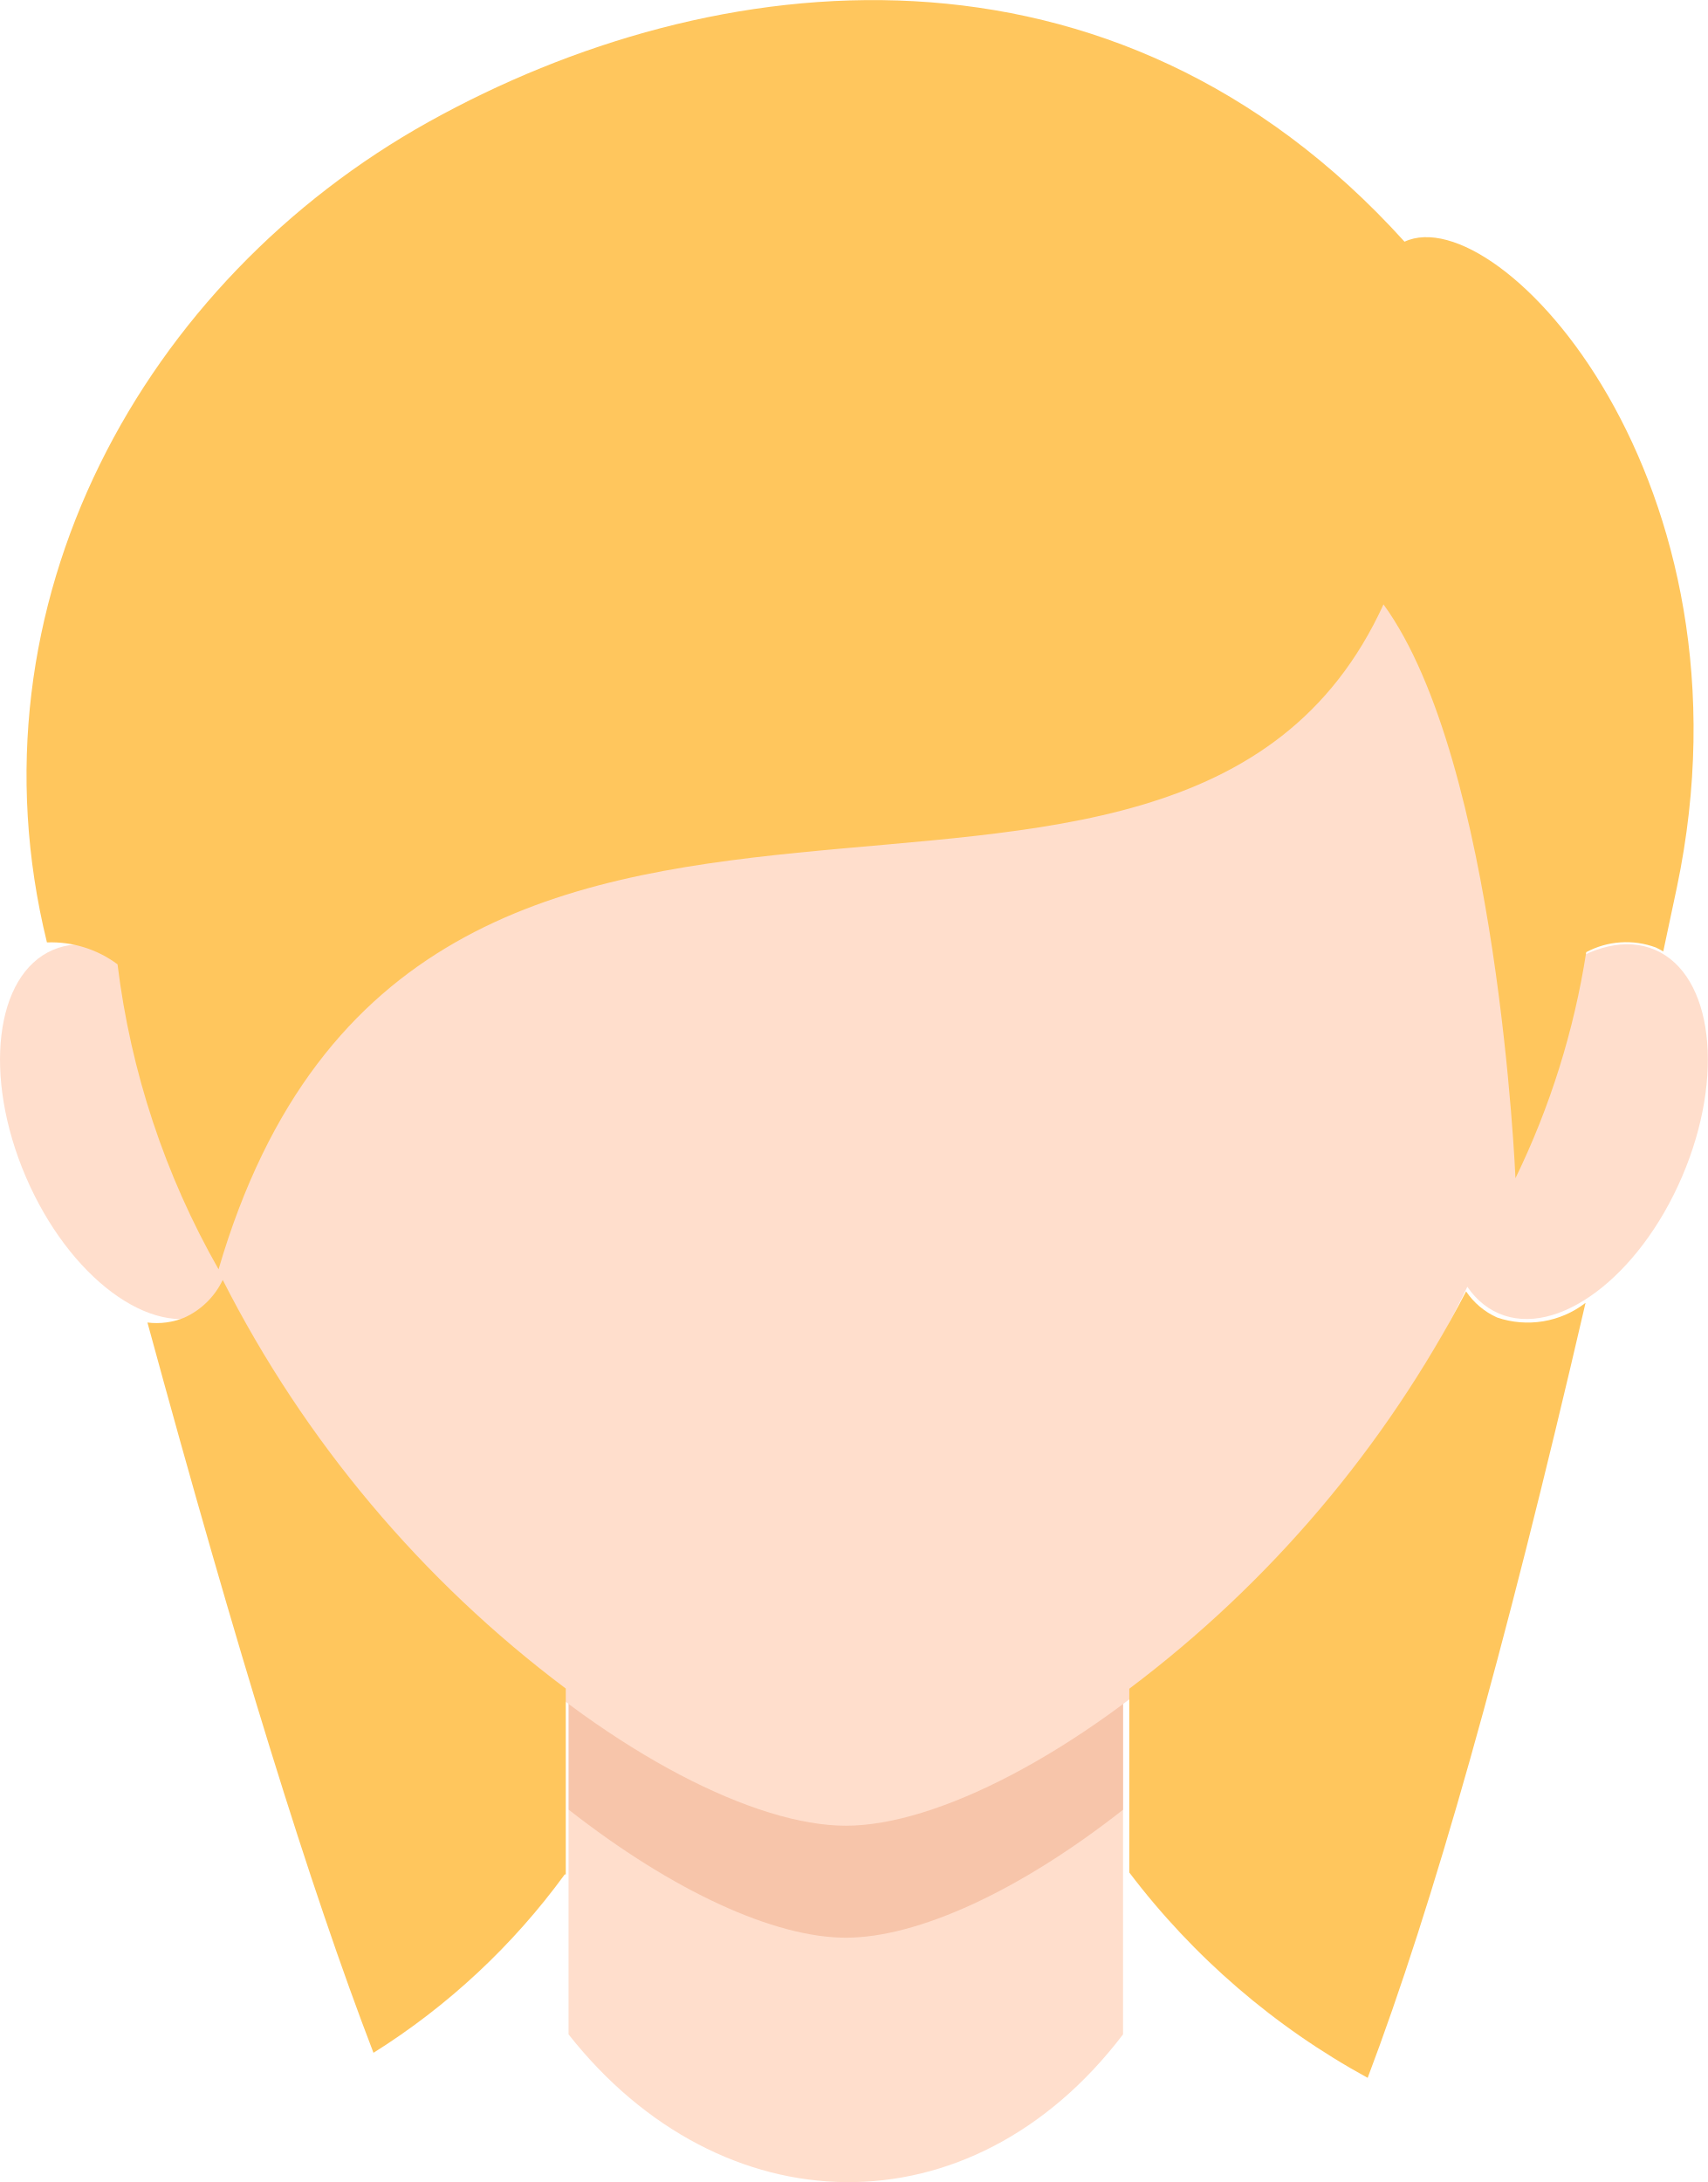
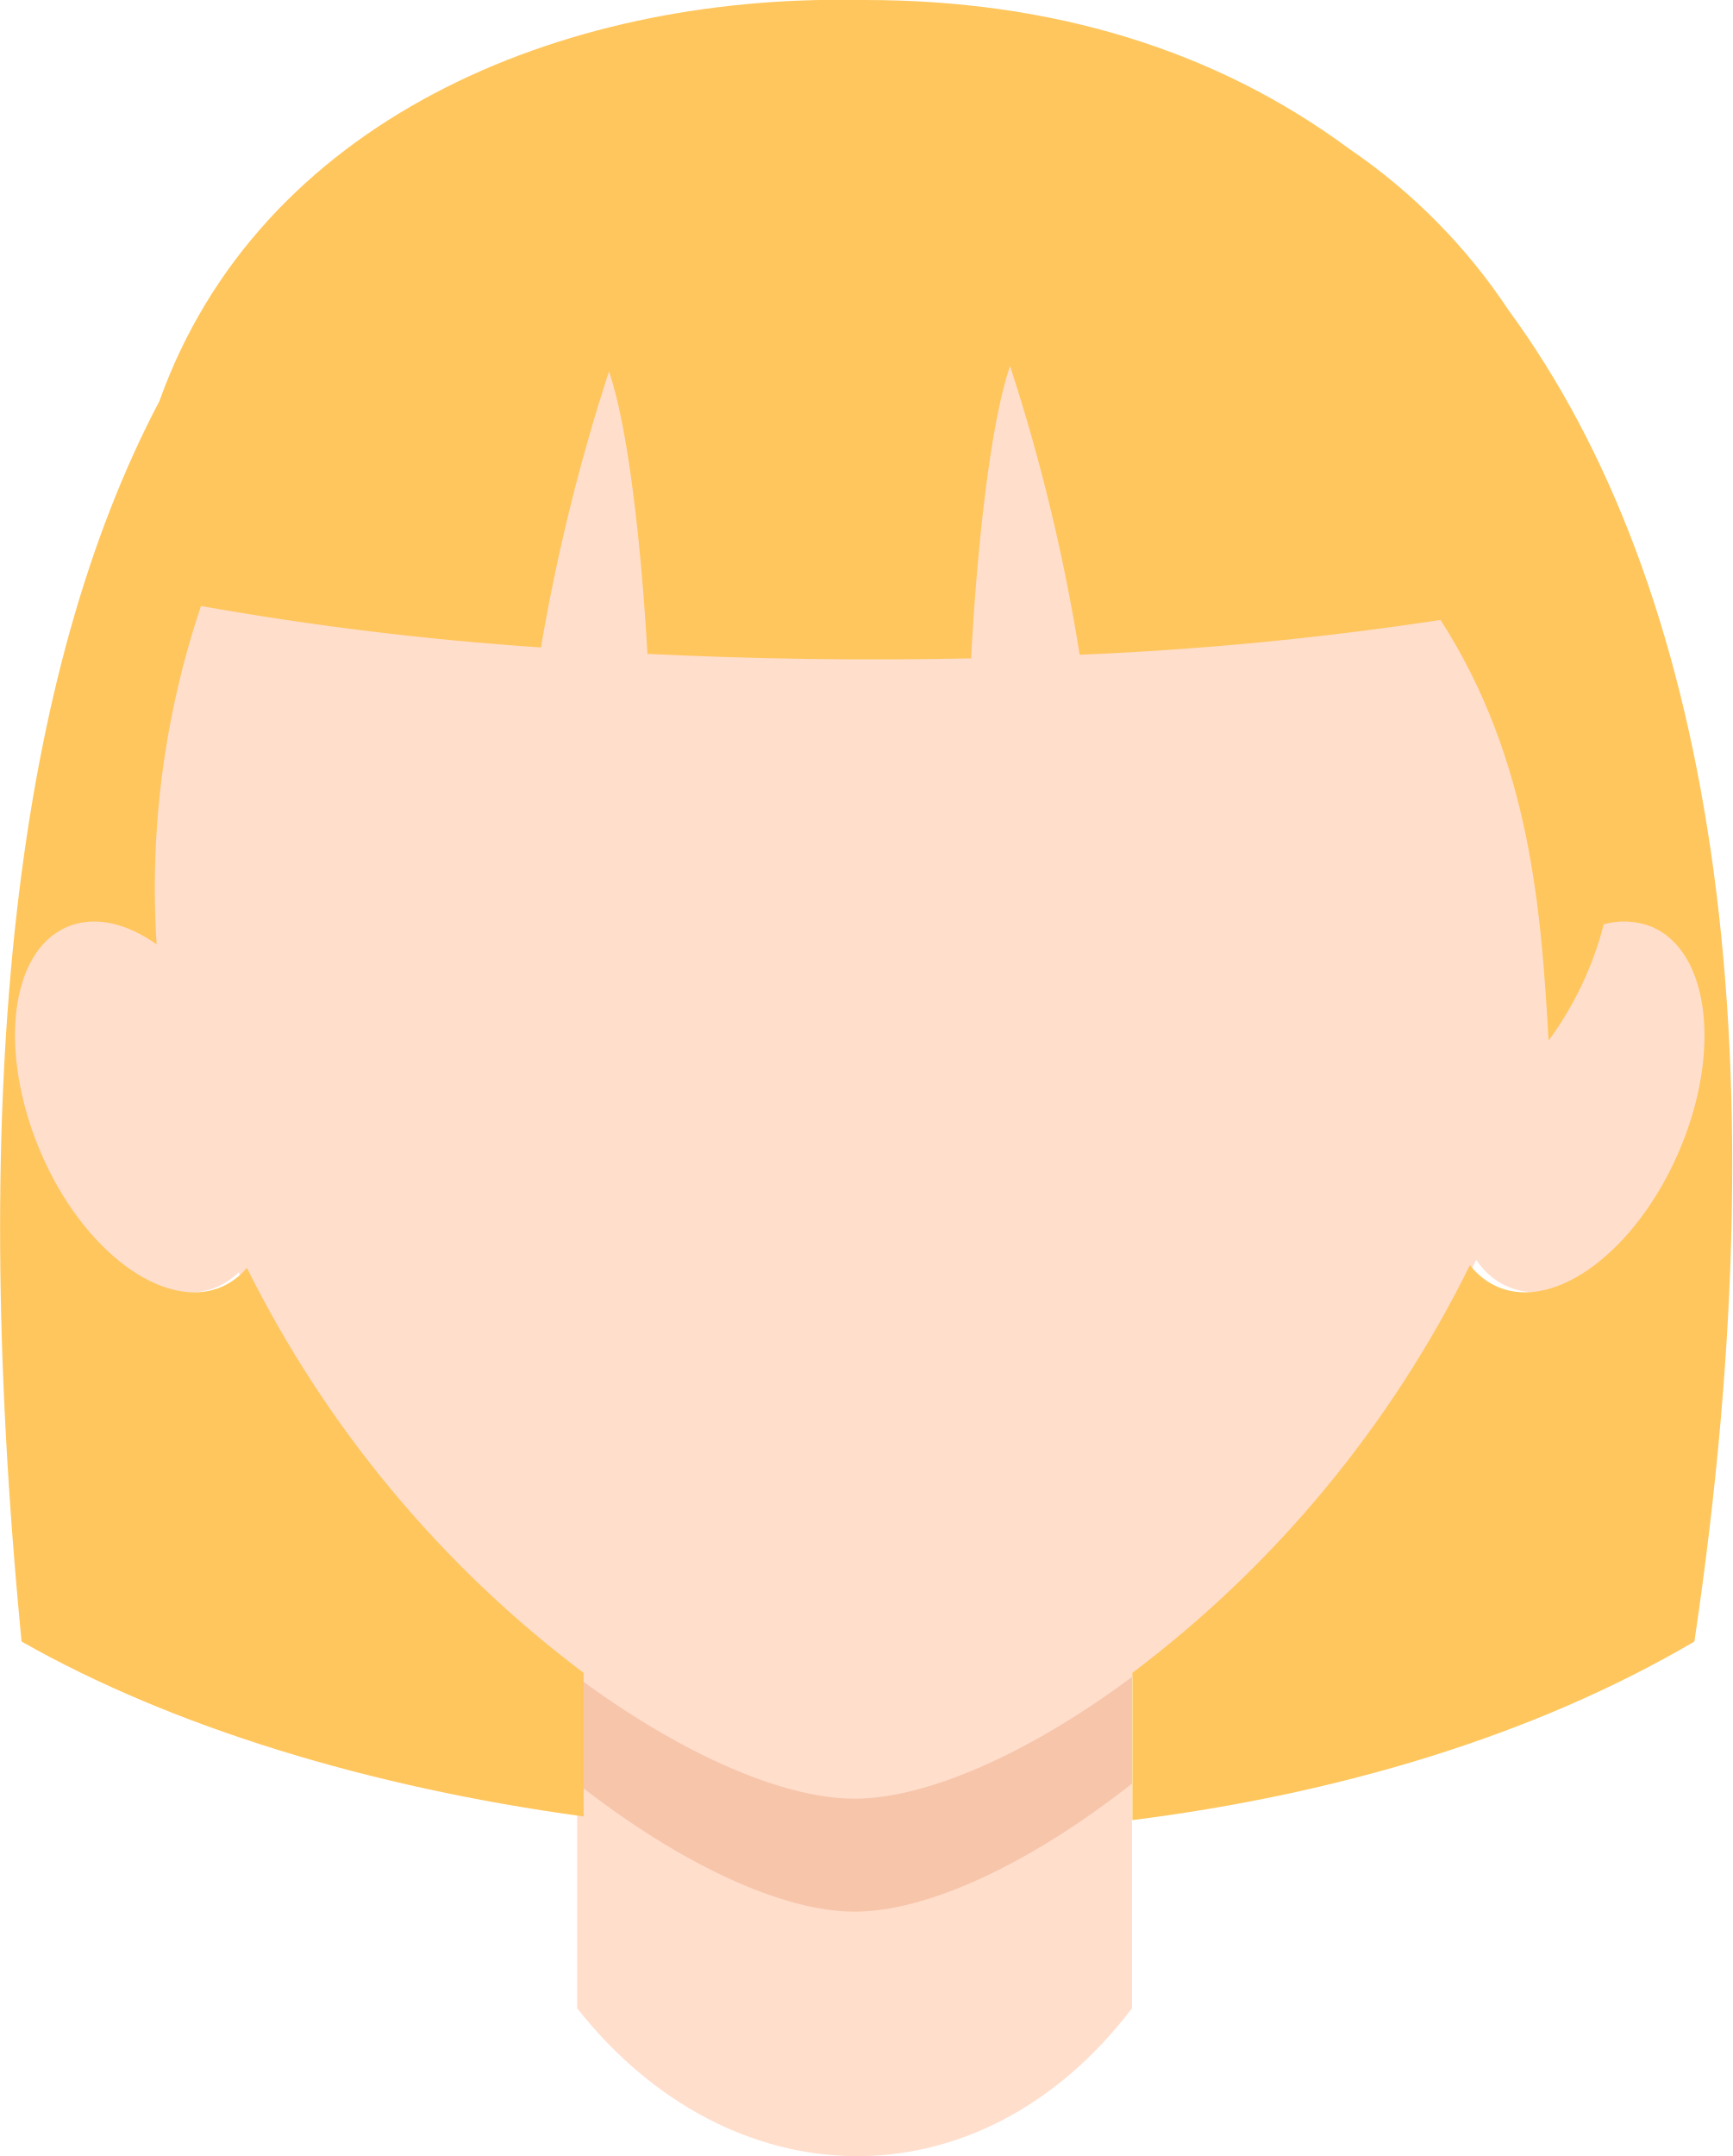
- <svg xmlns="http://www.w3.org/2000/svg" viewBox="0 0 98.22 125.49">
+ <svg xmlns="http://www.w3.org/2000/svg" viewBox="0 0 99.56 123.88">
  <defs>
-     <style>.cls-1,.cls-3{fill:#ffdecc;}.cls-1,.cls-2{fill-rule:evenodd;}.cls-2{fill:#f7c5aa;}.cls-4{fill:#ffc65d;}</style>
+     <style>.cls-1,.cls-3{fill:#ffdecc;}.cls-1,.cls-2,.cls-4{fill-rule:evenodd;}.cls-2{fill:#f7c5aa;}.cls-4{fill:#ffc65d;}</style>
  </defs>
  <g id="Capa_2" data-name="Capa 2">
    <g id="Capa_1-2" data-name="Capa 1">
-       <path class="cls-1" d="M64.59,77.93V117c-8.77,11.53-23.12,11.13-31.89,0V77.93C32.71,56.84,64.59,56.84,64.59,77.93Z" />
-       <path class="cls-2" d="M64.59,77.93v26.15c-6,4.72-11.85,7.36-15.94,7.36s-9.91-2.64-15.94-7.36V77.93C32.71,56.84,64.59,56.84,64.59,77.93Z" />
-       <path class="cls-1" d="M48.65,105C38.27,105,16.34,88.63,9.56,65.26,2.72,41.66,15.61,7.8,48.65,7.8S94.58,41.66,87.74,65.26C81,88.63,59,105,48.65,105Z" />
-       <ellipse class="cls-3" cx="7.53" cy="65.09" rx="6.58" ry="11.38" transform="translate(-25.07 8.25) rotate(-23.24)" />
-       <ellipse class="cls-3" cx="90.69" cy="65.09" rx="11.38" ry="6.58" transform="translate(-4.9 122.73) rotate(-66.76)" />
-       <path class="cls-4" d="M80.78,13.9C64-4.66,41.07-2.12,24.67,7S-2.09,34.72,2.7,54.2a6.38,6.38,0,0,1,4.06,1.26A47,47,0,0,0,12.57,73c11.44-39.14,55-12,67-38.24,6.59,9.06,7.59,33,7.59,33a45.85,45.85,0,0,0,4.07-13,4.9,4.9,0,0,1,4-.27,3.93,3.93,0,0,1,.43.23l.78-3.67C101.34,27.75,86.24,11.35,80.78,13.9Z" />
-       <path class="cls-4" d="M86.1,75.77a4.25,4.25,0,0,1-1.78-1.5A67.75,67.75,0,0,1,64.95,97.12v10.57A43.22,43.22,0,0,0,78.66,119.5c3.74-9.89,7.79-24.11,12.53-44.57A5.45,5.45,0,0,1,86.1,75.77Z" />
-       <path class="cls-4" d="M12.81,73.61a4.5,4.5,0,0,1-2.19,2.16,4.2,4.2,0,0,1-2.14.29c5.18,19,9.33,32.44,13,42a39.74,39.74,0,0,0,11-10.26l.06,0V97.11A67.7,67.7,0,0,1,12.81,73.61Z" />
+       <path class="cls-1" d="M65.06,76.33v39.06c-8.77,11.53-23.12,11.13-31.89,0V76.33C33.17,55.24,65.06,55.24,65.06,76.33Z" />
+       <path class="cls-2" d="M65.06,76.33v26.15c-6,4.72-11.85,7.36-15.94,7.36s-9.91-2.64-15.94-7.36V76.33C33.17,55.24,65.06,55.24,65.06,76.33Z" />
+       <path class="cls-1" d="M49.11,103.35C38.73,103.35,16.8,87,10,63.66,3.18,40.05,16.07,6.2,49.11,6.2S95,40.05,88.2,63.66C81.42,87,59.49,103.35,49.11,103.35Z" />
+       <ellipse class="cls-3" cx="7.99" cy="63.48" rx="6.58" ry="11.38" transform="translate(-24.4 8.31) rotate(-23.24)" />
+       <ellipse class="cls-3" cx="91.15" cy="63.48" rx="11.38" ry="6.58" transform="translate(-3.15 122.18) rotate(-66.76)" />
+       <path class="cls-4" d="M86.72,17.85a33.82,33.82,0,0,0-9.18-9.3C69.94,2.92,60.58,0,49.71,0h-.39C32.1-.33,14.89,7,9.16,23.05,1,38.54-1.89,62.06,1.24,94.32c8.64,4.91,20,8.38,32.3,10.05V96.12A65.72,65.72,0,0,1,14.19,72.85a4,4,0,0,1-1.45,1.09c-3.3,1.42-8-2.06-10.42-7.77S.55,54.68,3.85,53.26c1.54-.66,3.38-.25,5.15,1a50.83,50.83,0,0,1,2.55-19.44A180.39,180.39,0,0,0,31.09,37.2,111.36,111.36,0,0,1,35,21.34c1.1,3.17,1.86,10,2.21,16.23,6.06.3,12.35.39,18.6.26.34-6.4,1.11-13.54,2.24-16.8a108,108,0,0,1,4,16.59,189.82,189.82,0,0,0,20.74-2C88,43.72,88.58,52.48,89,59.79a19.4,19.4,0,0,0,3.17-6.68,4.29,4.29,0,0,1,2.78.15c3.3,1.42,4,7.2,1.54,12.91s-7.12,9.19-10.42,7.77a4.06,4.06,0,0,1-1.59-1.25A65.71,65.71,0,0,1,65.08,96.12v8.46c11.73-1.48,23-4.8,32.3-10.26C102.57,59.47,98.27,33.6,86.72,17.85Z" />
    </g>
  </g>
</svg>
